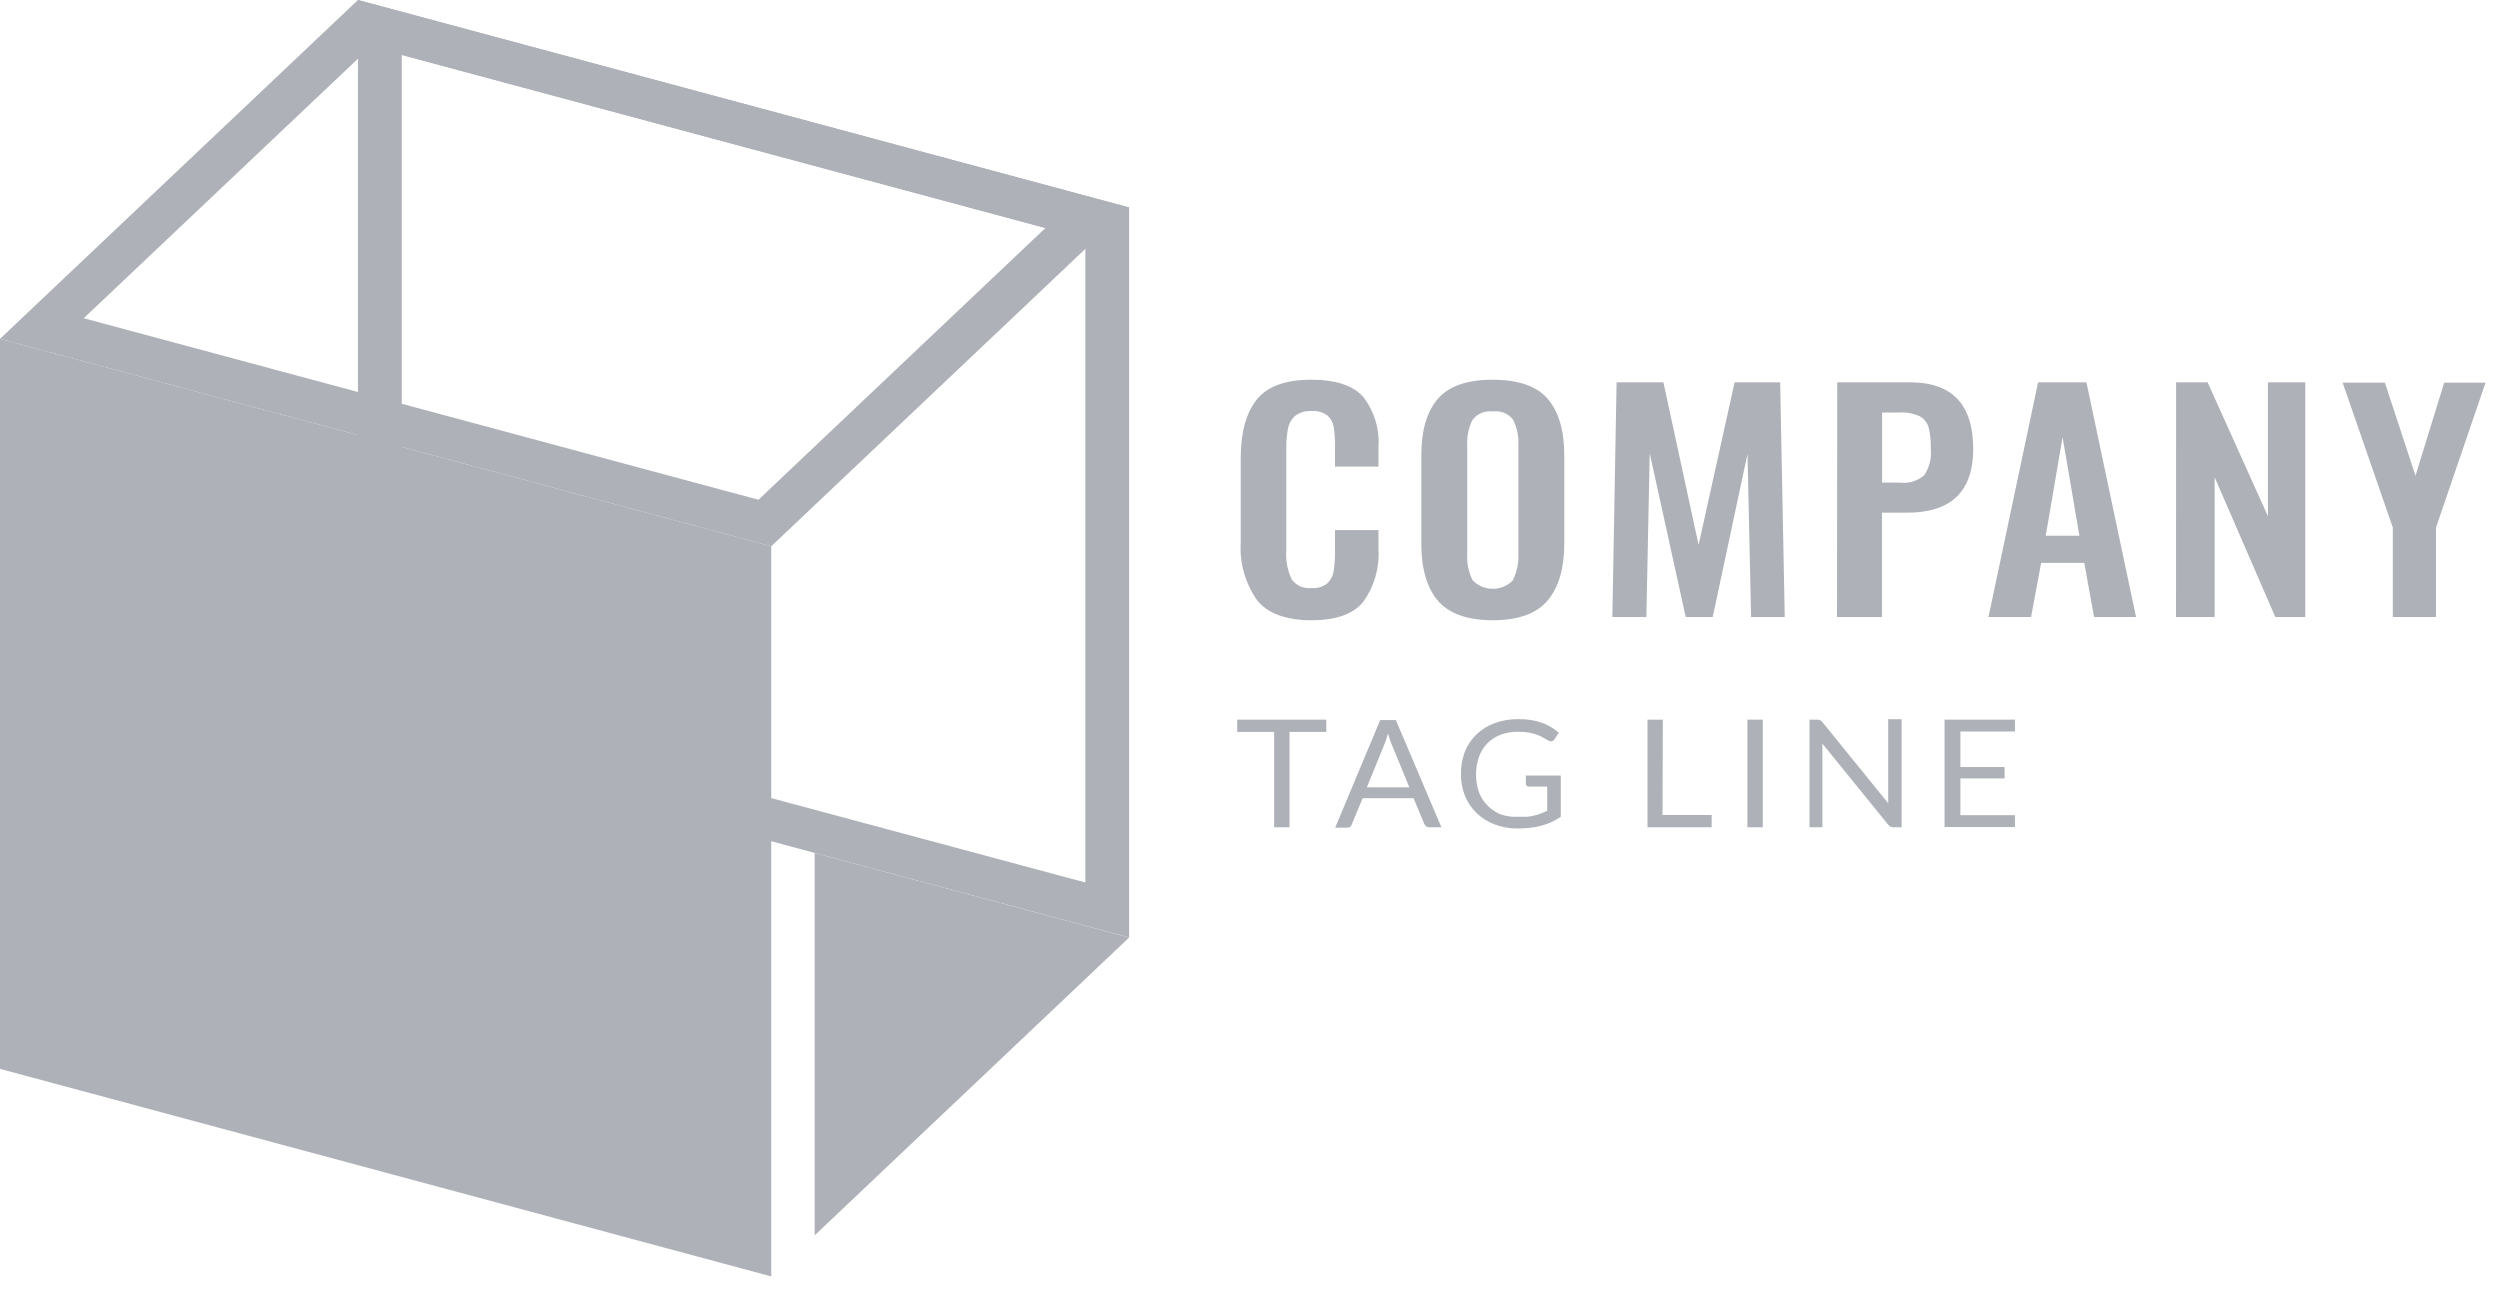
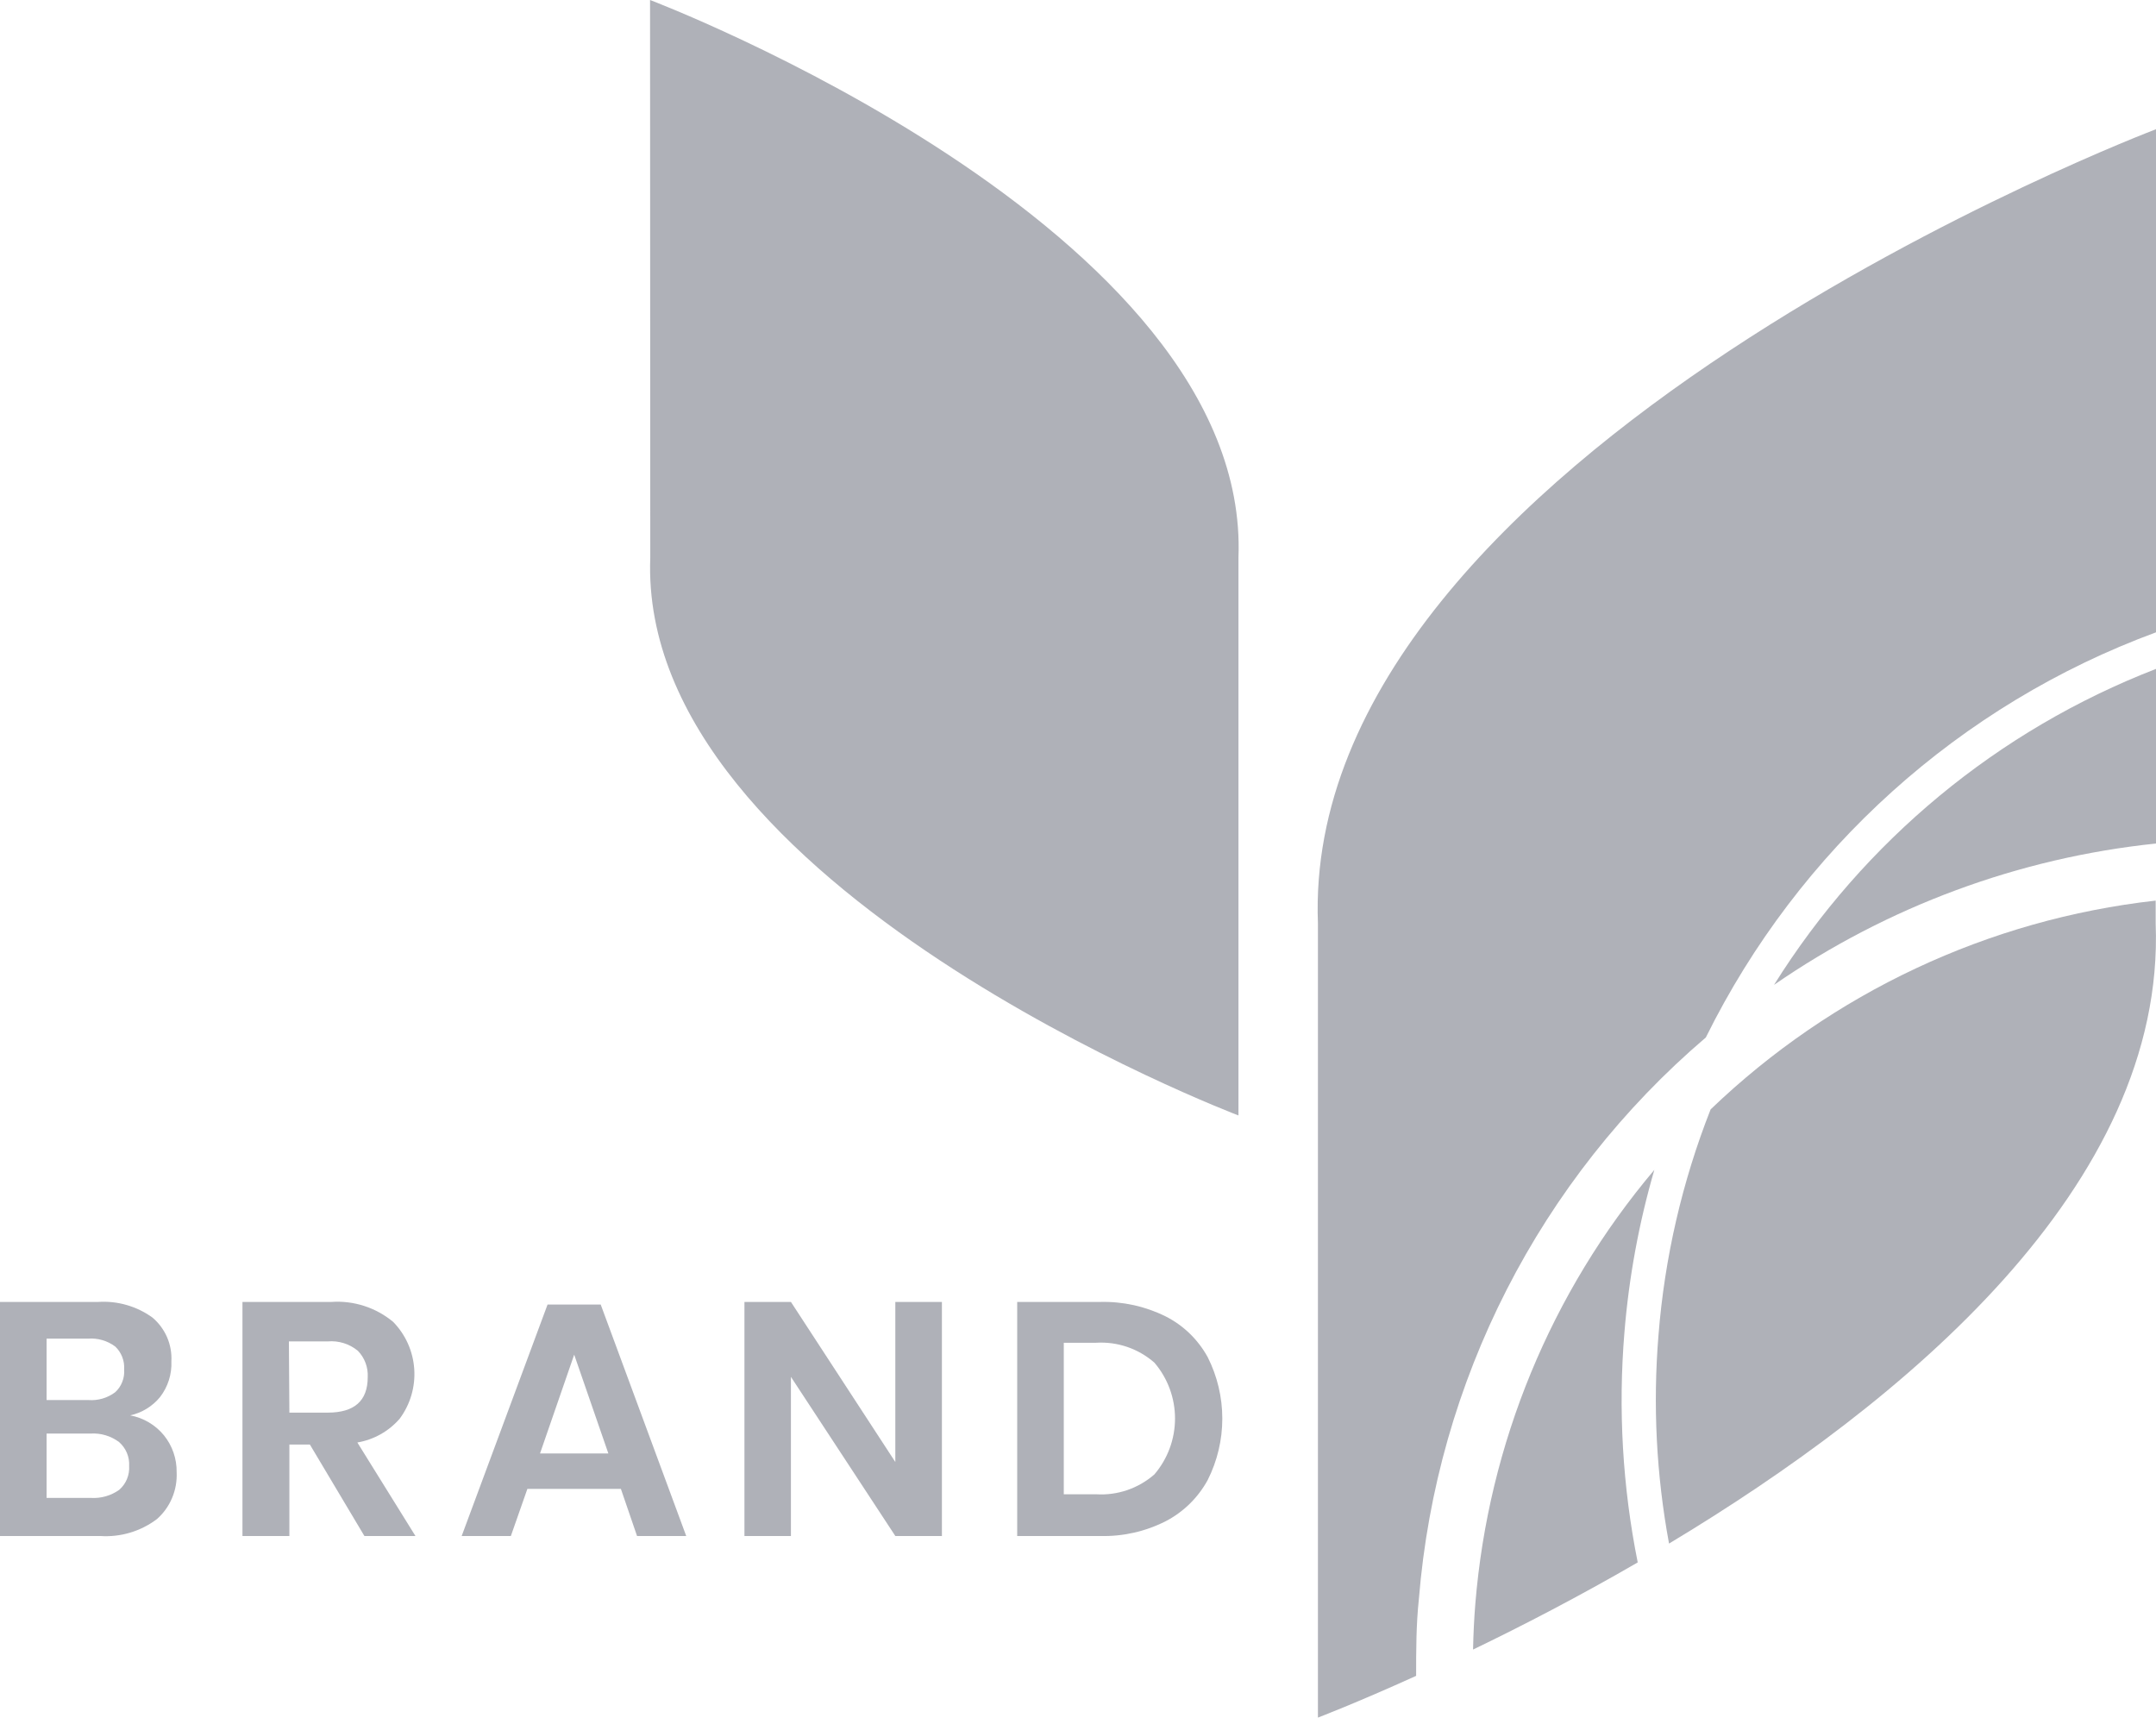
- <svg xmlns="http://www.w3.org/2000/svg" width="89" height="46" viewBox="0 0 89 46" fill="none">
-   <path d="M44.74 21.353C44.322 20.743 44.123 20.022 44.17 19.296V16.314C44.17 15.399 44.359 14.704 44.737 14.229C45.115 13.754 45.765 13.517 46.686 13.519C47.551 13.519 48.165 13.721 48.529 14.126C48.925 14.642 49.118 15.273 49.074 15.91V16.611H47.526V15.901C47.531 15.668 47.516 15.436 47.481 15.206C47.458 15.049 47.38 14.903 47.26 14.793C47.101 14.675 46.9 14.617 46.699 14.633C46.487 14.618 46.276 14.678 46.109 14.803C45.974 14.924 45.884 15.084 45.852 15.258C45.808 15.501 45.788 15.748 45.792 15.995V19.615C45.767 19.964 45.836 20.313 45.99 20.631C46.067 20.739 46.174 20.824 46.299 20.878C46.424 20.931 46.562 20.951 46.699 20.935C46.897 20.95 47.094 20.891 47.247 20.771C47.373 20.652 47.454 20.498 47.477 20.331C47.514 20.091 47.53 19.848 47.526 19.606V18.871H49.074V19.542C49.117 20.206 48.929 20.864 48.538 21.417C48.182 21.86 47.577 22.081 46.686 22.081C45.795 22.081 45.122 21.845 44.74 21.353Z" fill="#AFB1B8" />
-   <path d="M51.186 21.384C50.795 20.919 50.599 20.243 50.599 19.348V16.21C50.599 15.324 50.795 14.654 51.186 14.199C51.577 13.744 52.23 13.517 53.147 13.519C54.057 13.519 54.708 13.746 55.099 14.199C55.49 14.654 55.688 15.324 55.688 16.21V19.348C55.688 20.234 55.49 20.913 55.092 21.381C54.695 21.848 54.048 22.081 53.147 22.081C52.246 22.081 51.58 21.845 51.186 21.384ZM53.868 20.631C54.008 20.34 54.072 20.022 54.054 19.703V15.861C54.072 15.549 54.009 15.236 53.871 14.951C53.793 14.841 53.683 14.755 53.555 14.701C53.427 14.647 53.286 14.629 53.147 14.648C53.008 14.629 52.866 14.648 52.738 14.702C52.609 14.755 52.499 14.842 52.419 14.951C52.279 15.235 52.215 15.548 52.234 15.861V19.721C52.214 20.04 52.278 20.359 52.419 20.649C52.51 20.747 52.621 20.826 52.746 20.88C52.871 20.933 53.007 20.961 53.144 20.961C53.281 20.961 53.417 20.933 53.542 20.88C53.666 20.826 53.778 20.747 53.868 20.649V20.631Z" fill="#AFB1B8" />
-   <path d="M57.55 13.611H59.217L60.47 19.399L61.752 13.611H63.374L63.537 21.966H62.339L62.211 16.159L60.973 21.966H60.012L58.73 16.138L58.611 21.966H57.4L57.55 13.611Z" fill="#AFB1B8" />
-   <path d="M65.406 13.611H68.002C69.498 13.611 70.246 14.401 70.246 15.983C70.246 17.498 69.458 18.254 67.883 18.252H66.999V21.966H65.397L65.406 13.611ZM67.624 17.181C67.782 17.201 67.943 17.187 68.095 17.141C68.247 17.096 68.387 17.019 68.505 16.918C68.689 16.635 68.77 16.304 68.736 15.974C68.744 15.719 68.719 15.464 68.659 15.216C68.636 15.132 68.596 15.055 68.541 14.986C68.486 14.918 68.417 14.861 68.339 14.818C68.116 14.717 67.87 14.671 67.624 14.685H67.002V17.181H67.624Z" fill="#AFB1B8" />
-   <path d="M72.556 13.611H74.277L76.043 21.966H74.549L74.2 20.039H72.665L72.306 21.966H70.79L72.556 13.611ZM74.027 19.072L73.428 15.564L72.828 19.072H74.027Z" fill="#AFB1B8" />
-   <path d="M77.469 13.611H78.591L80.738 18.377V13.611H82.068V21.966H81.001L78.841 16.99V21.966H77.466L77.469 13.611Z" fill="#AFB1B8" />
-   <path d="M85.184 18.78L83.398 13.622H84.901L85.991 16.935L87.014 13.622H88.485L86.722 18.78V21.966H85.184V18.78Z" fill="#AFB1B8" />
-   <path d="M47.215 25.619V26.056H45.907V29.451H45.359V26.056H44.045V25.619H47.215Z" fill="#AFB1B8" />
-   <path d="M51.314 29.451H50.891C50.848 29.454 50.806 29.441 50.772 29.415C50.74 29.392 50.716 29.362 50.702 29.327L50.324 28.417H48.51L48.132 29.327C48.121 29.365 48.101 29.4 48.074 29.43C48.04 29.455 47.998 29.468 47.955 29.466H47.532L49.135 25.634H49.692L51.314 29.451ZM48.66 28.028H50.173L49.532 26.469C49.485 26.351 49.445 26.23 49.413 26.108C49.391 26.181 49.372 26.25 49.353 26.311L49.295 26.472L48.66 28.028Z" fill="#AFB1B8" />
-   <path d="M54.077 29.075C54.177 29.08 54.278 29.08 54.378 29.075C54.465 29.066 54.55 29.051 54.634 29.029C54.713 29.011 54.79 28.988 54.865 28.959C54.936 28.932 55.006 28.899 55.08 28.866V28.004H54.439C54.423 28.005 54.407 28.002 54.392 27.997C54.377 27.992 54.364 27.984 54.352 27.973C54.342 27.965 54.333 27.954 54.328 27.942C54.322 27.93 54.32 27.917 54.32 27.904V27.609H55.564V29.078C55.462 29.147 55.355 29.207 55.243 29.26C55.129 29.313 55.01 29.357 54.888 29.39C54.756 29.427 54.622 29.453 54.487 29.469C54.331 29.486 54.175 29.494 54.019 29.494C53.742 29.496 53.468 29.447 53.211 29.351C52.971 29.26 52.753 29.123 52.57 28.95C52.392 28.776 52.251 28.57 52.157 28.344C52.056 28.09 52.006 27.82 52.01 27.549C52.006 27.276 52.055 27.004 52.154 26.747C52.246 26.52 52.387 26.314 52.567 26.141C52.75 25.968 52.968 25.833 53.208 25.743C53.483 25.645 53.774 25.597 54.067 25.601C54.216 25.6 54.365 25.611 54.513 25.634C54.643 25.654 54.771 25.686 54.894 25.731C55.006 25.771 55.113 25.822 55.214 25.883C55.313 25.943 55.406 26.009 55.493 26.083L55.339 26.32C55.327 26.341 55.309 26.359 55.287 26.372C55.265 26.385 55.24 26.392 55.214 26.392C55.179 26.391 55.145 26.381 55.115 26.362C55.067 26.338 55.016 26.308 54.958 26.271C54.89 26.231 54.818 26.196 54.743 26.168C54.648 26.132 54.549 26.103 54.448 26.083C54.314 26.06 54.178 26.048 54.041 26.05C53.83 26.047 53.62 26.083 53.423 26.156C53.245 26.224 53.084 26.327 52.952 26.459C52.819 26.597 52.717 26.759 52.654 26.936C52.511 27.351 52.511 27.798 52.654 28.213C52.724 28.393 52.833 28.558 52.974 28.695C53.106 28.827 53.265 28.93 53.442 28.999C53.646 29.065 53.862 29.091 54.077 29.075Z" fill="#AFB1B8" />
-   <path d="M59.185 29.014H60.935V29.451H58.65V25.619H59.198L59.185 29.014Z" fill="#AFB1B8" />
-   <path d="M62.756 29.451H62.208V25.619H62.756V29.451Z" fill="#AFB1B8" />
-   <path d="M64.794 25.637C64.826 25.655 64.855 25.678 64.877 25.707L67.22 28.596C67.217 28.55 67.217 28.505 67.22 28.459C67.22 28.416 67.22 28.374 67.22 28.335V25.604H67.698V29.451H67.422C67.381 29.454 67.34 29.447 67.303 29.43C67.27 29.411 67.241 29.386 67.217 29.357L64.877 26.472C64.877 26.517 64.877 26.559 64.877 26.602C64.877 26.645 64.877 26.684 64.877 26.72V29.451H64.419V25.619H64.704C64.735 25.619 64.766 25.625 64.794 25.637Z" fill="#AFB1B8" />
-   <path d="M71.732 25.619V26.041H69.79V27.306H71.364V27.712H69.79V29.02H71.732V29.442H69.226V25.619H71.732Z" fill="#AFB1B8" />
-   <path d="M14.303 1.954L38.639 8.495V31.417L14.303 24.879V1.954ZM12.743 0V25.992L40.196 33.374V7.385L12.743 0Z" fill="#AFB1B8" />
-   <path d="M27.456 45.44L0 38.052V12.062L27.456 19.447V45.44Z" fill="#AFB1B8" />
-   <path d="M13.198 1.66L37.215 8.119L27.001 17.791L2.981 11.329L13.198 1.66ZM12.743 0L0 12.063L27.456 19.448L40.196 7.385L12.743 0Z" fill="#AFB1B8" />
-   <path d="M29.002 43.978L40.196 33.377L29.002 30.365V43.978Z" fill="#AFB1B8" />
+ <svg xmlns="http://www.w3.org/2000/svg" width="59" height="47" viewBox="0 0 59 47" fill="none">
+   <path d="M4.488 39.278C4.718 39.563 4.84 39.921 4.834 40.288C4.845 40.528 4.803 40.767 4.71 40.988C4.618 41.209 4.477 41.406 4.298 41.565C3.851 41.904 3.298 42.069 2.739 42.031H0V35.626H2.683C3.213 35.591 3.738 35.741 4.17 36.052C4.343 36.197 4.48 36.382 4.571 36.589C4.661 36.797 4.702 37.024 4.69 37.25C4.706 37.603 4.595 37.951 4.379 38.23C4.17 38.484 3.883 38.66 3.562 38.73C3.925 38.797 4.254 38.991 4.488 39.278ZM1.275 38.311H2.421C2.682 38.33 2.941 38.255 3.151 38.098C3.237 38.02 3.304 37.923 3.346 37.814C3.389 37.706 3.406 37.589 3.397 37.472C3.405 37.356 3.387 37.24 3.345 37.132C3.303 37.024 3.238 36.926 3.154 36.847C2.938 36.685 2.671 36.609 2.403 36.631H1.275V38.311ZM3.263 40.767C3.355 40.687 3.427 40.587 3.474 40.474C3.521 40.361 3.542 40.238 3.534 40.116C3.541 39.993 3.52 39.869 3.472 39.755C3.423 39.641 3.35 39.54 3.257 39.459C3.032 39.292 2.756 39.21 2.478 39.228H1.275V40.989H2.493C2.767 41.005 3.039 40.927 3.263 40.767Z" fill="#AFB1B8" />
+   <path d="M9.972 42.031L8.48 39.528H7.919V42.031H6.635V35.626H9.066C9.678 35.583 10.284 35.778 10.758 36.171C11.098 36.518 11.303 36.976 11.336 37.462C11.369 37.948 11.228 38.43 10.938 38.821C10.639 39.166 10.229 39.396 9.779 39.472L11.369 42.031H9.972ZM7.919 38.655H8.969C9.698 38.655 10.063 38.332 10.063 37.685C10.07 37.553 10.05 37.421 10.004 37.297C9.958 37.173 9.887 37.06 9.795 36.965C9.564 36.773 9.268 36.68 8.969 36.706H7.906L7.919 38.655Z" fill="#AFB1B8" />
+   <path d="M16.991 40.742H14.432L13.98 42.031H12.634L14.984 35.698H16.439L18.779 42.031H17.433L16.991 40.742ZM16.648 39.772L15.713 37.069L14.778 39.772H16.648Z" fill="#AFB1B8" />
+   <path d="M25.776 42.031H24.501L21.644 37.676V42.031H20.372V35.626H21.644L24.501 40.007V35.626H25.776V42.031Z" fill="#AFB1B8" />
+   <path d="M33.05 40.498C32.786 40.982 32.385 41.375 31.897 41.628C31.342 41.909 30.726 42.048 30.105 42.031H27.836V35.626H30.105C30.725 35.61 31.34 35.745 31.897 36.021C32.385 36.267 32.786 36.657 33.05 37.138C33.312 37.658 33.449 38.234 33.449 38.818C33.449 39.402 33.312 39.977 33.05 40.498ZM31.591 40.345C31.955 39.919 32.155 39.377 32.155 38.816C32.155 38.255 31.955 37.713 31.591 37.288C31.151 36.902 30.578 36.707 29.996 36.743H29.111V40.889H29.996C30.578 40.926 31.151 40.73 31.591 40.345Z" fill="#AFB1B8" />
+   <path d="M17.789 0C17.789 0 34.24 6.236 33.891 15.26V30.523C33.891 30.523 17.452 24.284 17.795 15.26L17.789 0Z" fill="#AFB1B8" />
+   <path d="M48.547 26.95C51.654 24.803 55.248 23.473 59 23.082V18.304C54.677 19.977 51.01 23.01 48.547 26.95Z" fill="#AFB1B8" />
+   <path d="M46.681 28.389C49.224 23.248 53.633 19.28 59 17.303V3.536C59 3.536 35.571 12.419 36.066 25.269V47C36.066 47 37.11 46.603 38.753 45.858C38.753 45.163 38.753 44.462 38.828 43.758C39.312 37.792 42.137 32.264 46.681 28.389Z" fill="#AFB1B8" />
+   <path d="M44.453 36.462C44.576 34.955 44.85 33.464 45.272 32.012C42.443 35.359 40.73 39.512 40.373 43.887C40.339 44.3 40.32 44.713 40.311 45.138C41.642 44.497 43.191 43.696 44.817 42.754C44.402 40.684 44.279 38.566 44.453 36.462Z" fill="#AFB1B8" />
+   <path d="M45.385 36.54C45.229 38.444 45.326 40.36 45.674 42.238C52.075 38.392 59.268 32.45 58.991 25.269V24.644C54.417 25.157 50.139 27.165 46.812 30.357C46.033 32.336 45.552 34.419 45.385 36.54Z" fill="#AFB1B8" />
</svg>
